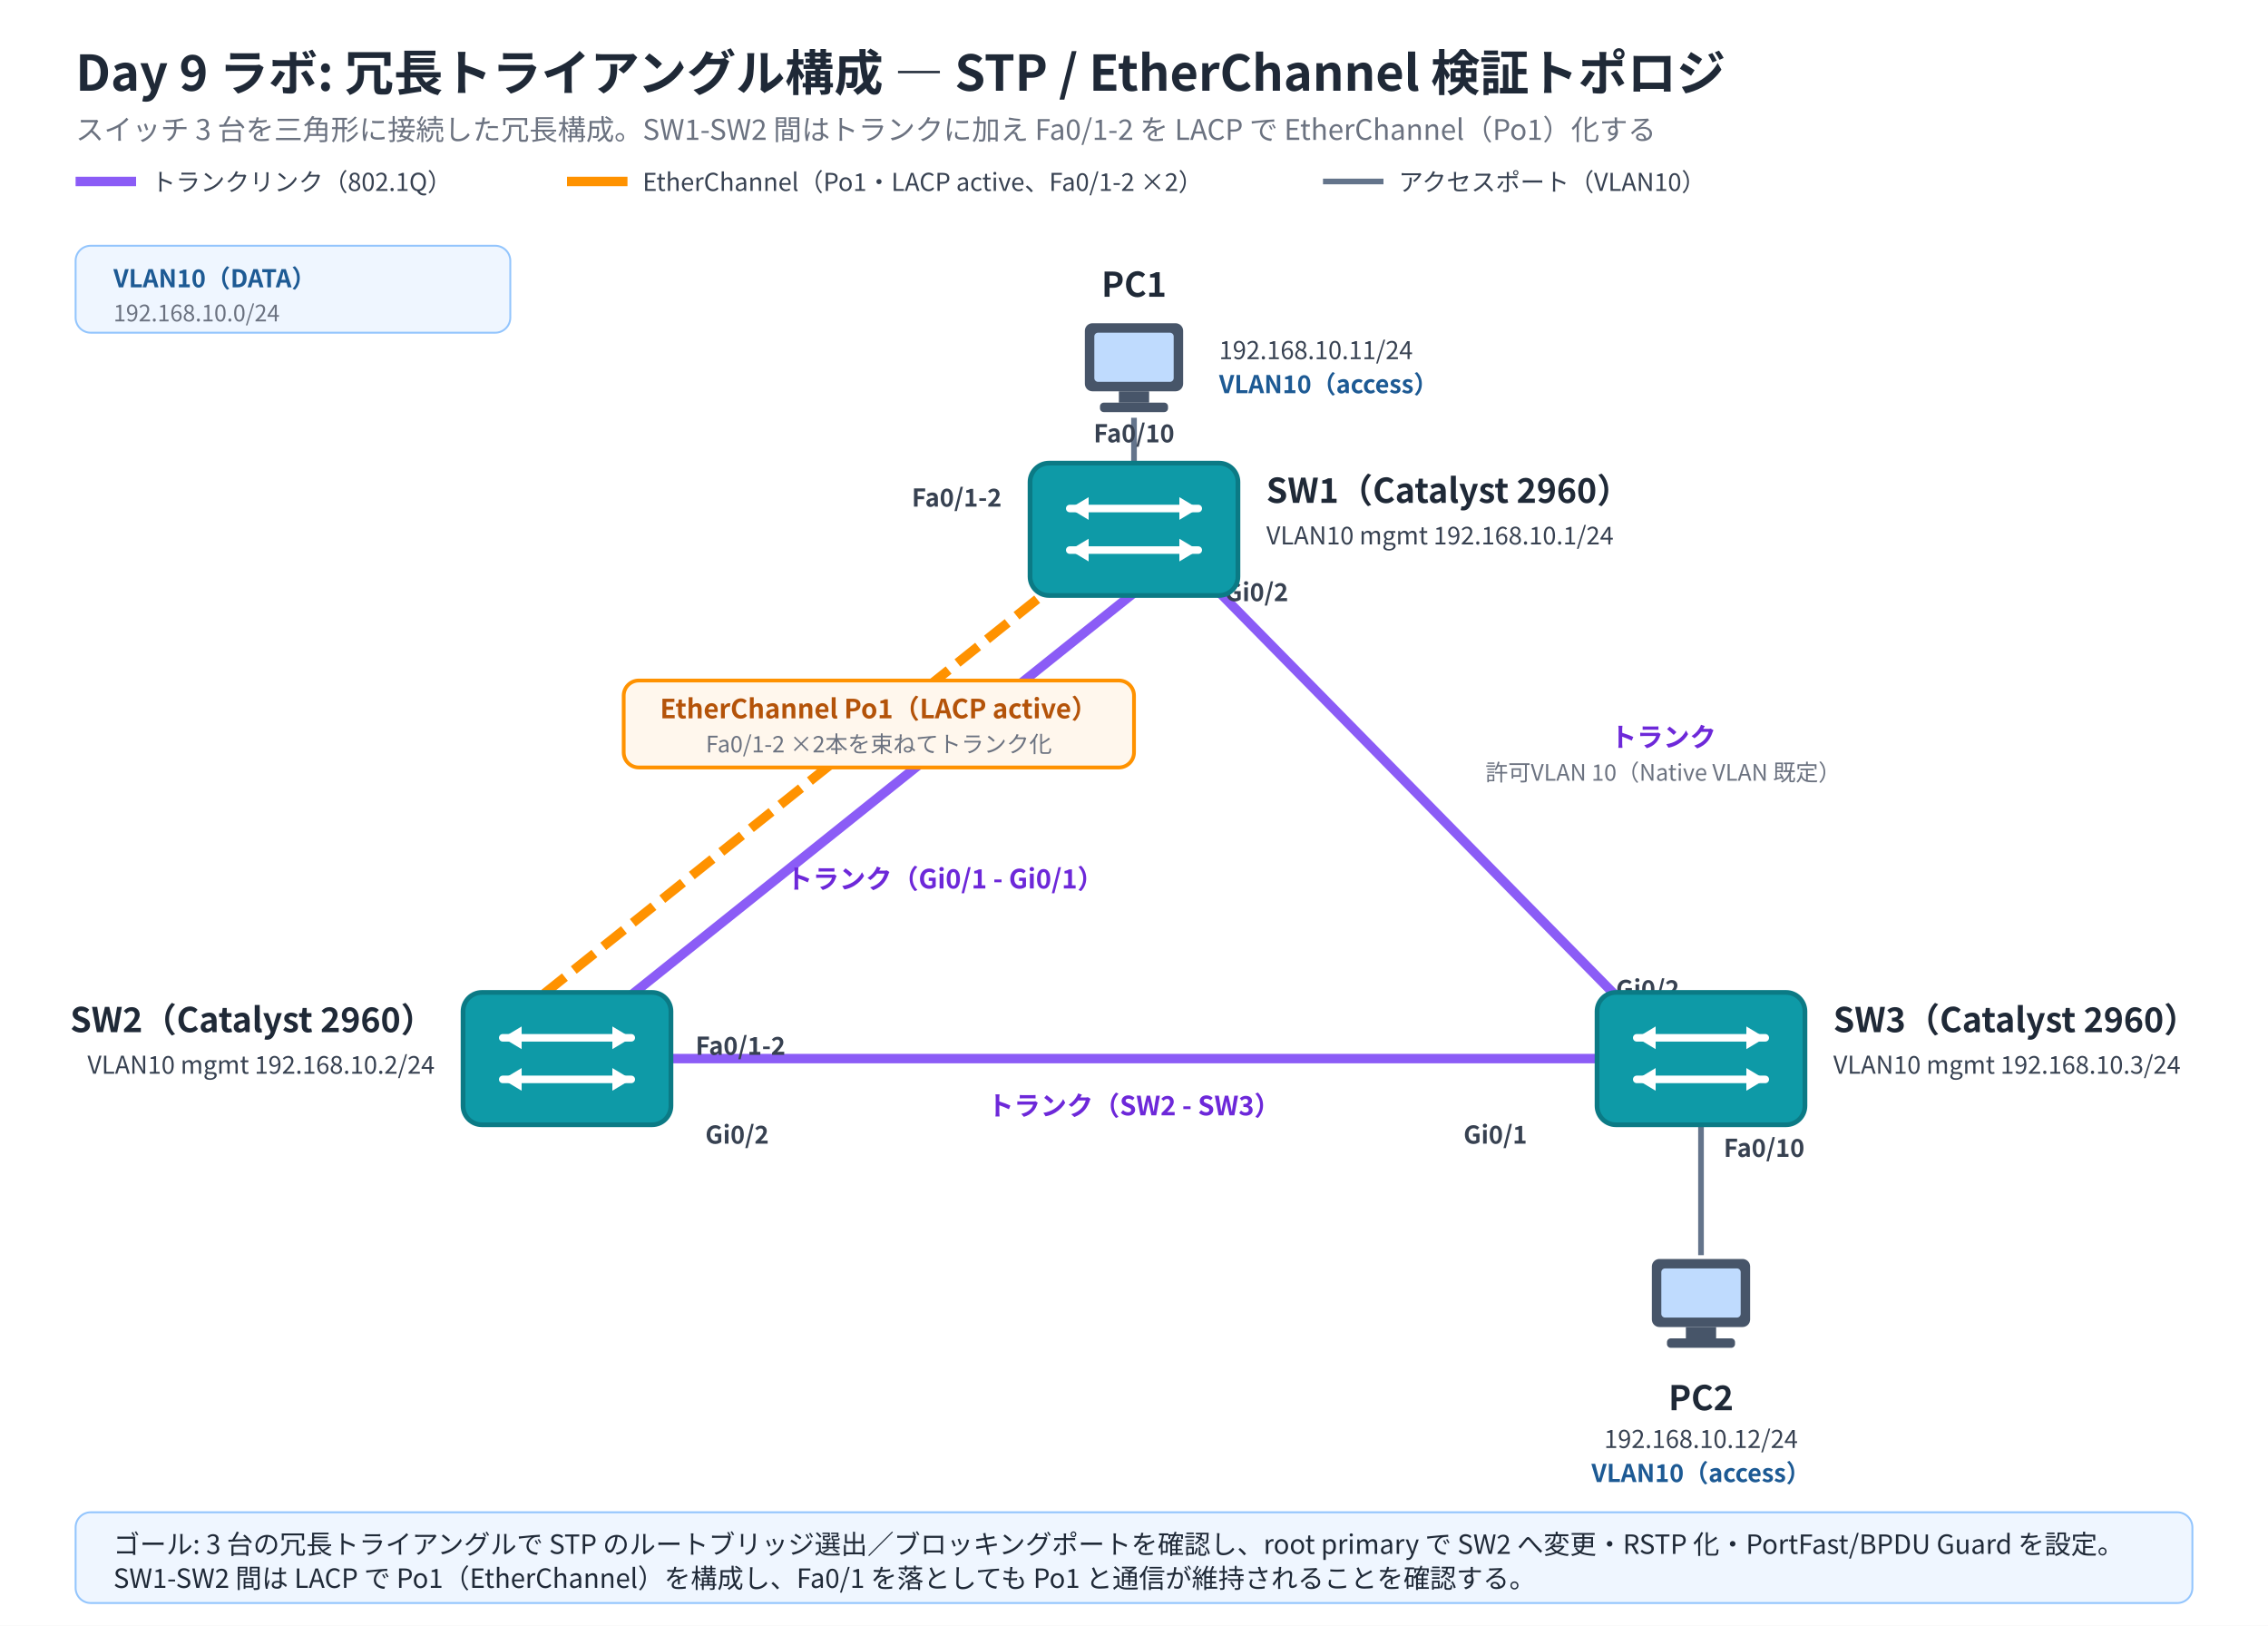
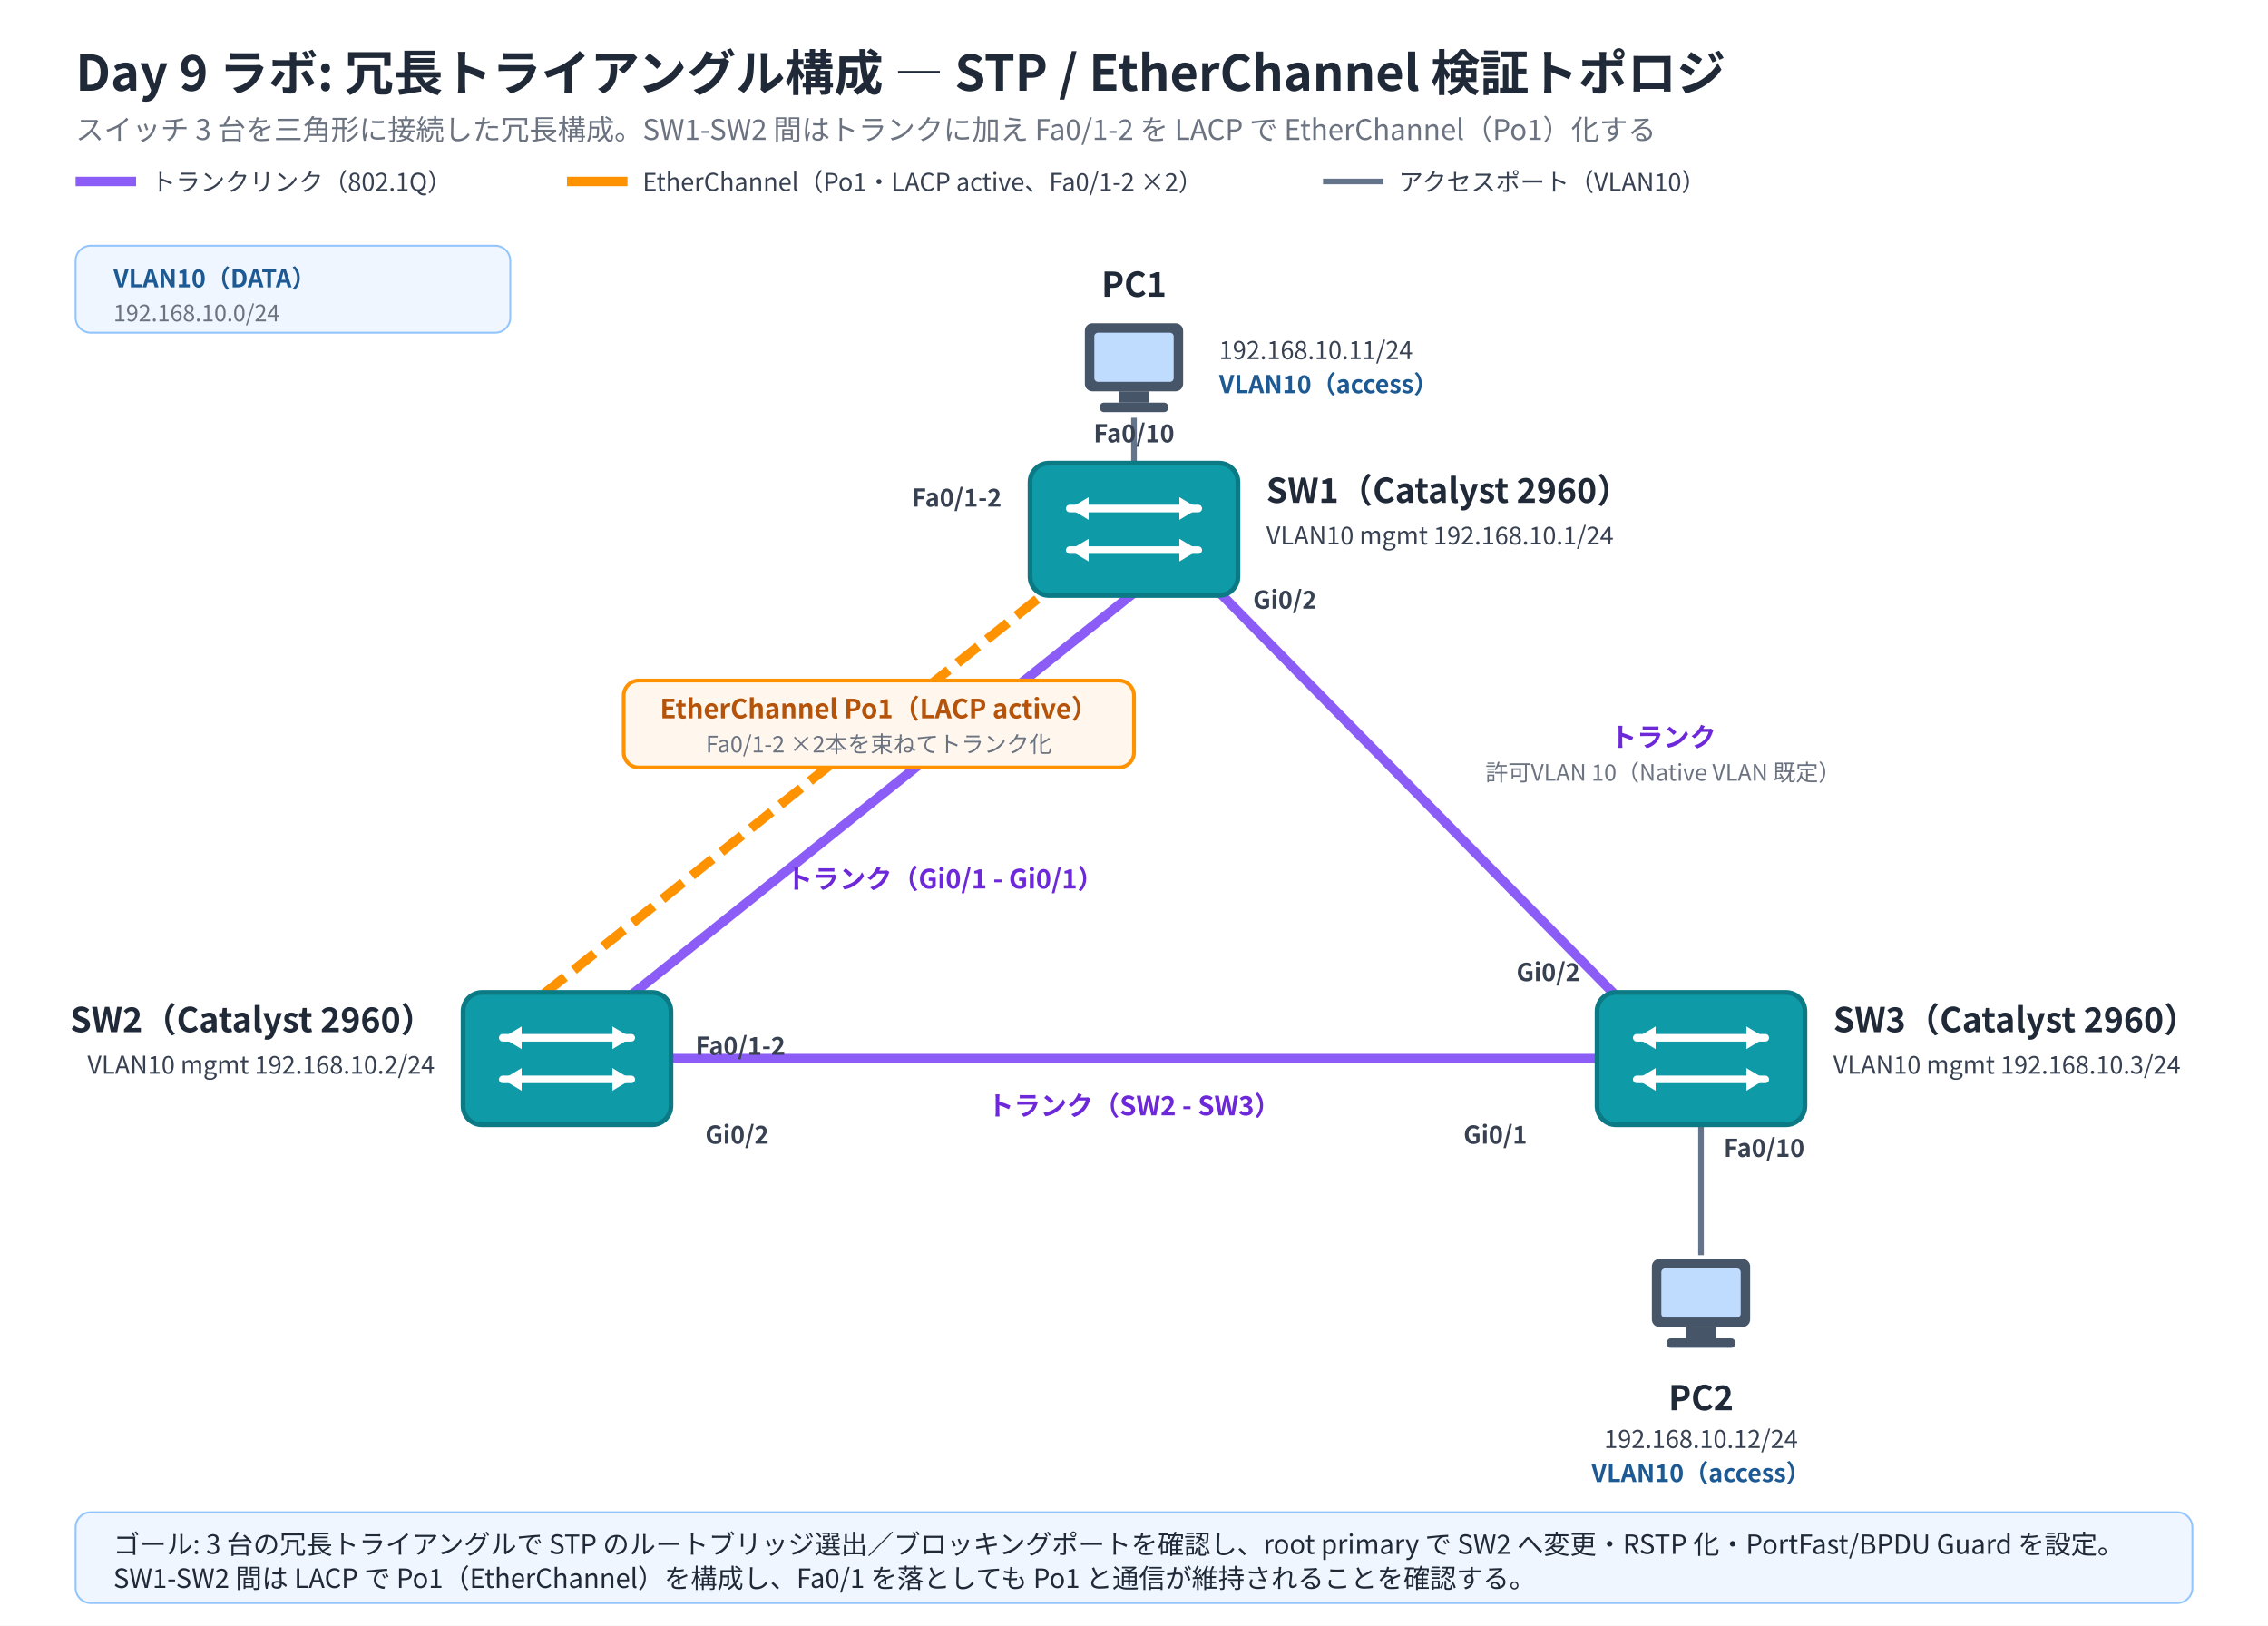
<svg xmlns="http://www.w3.org/2000/svg" width="1200" height="860" viewBox="0 0 1200 860">
  <defs>
    <style>
      text { font-family: "Noto Sans CJK JP", sans-serif; fill: #1f2937; }
      .title { font-size: 26px; font-weight: 700; }
      .sub { font-size: 15px; fill: #6b7280; }
      .devname { font-size: 18px; font-weight: 700; }
      .ip { font-size: 13px; fill: #374151; }
      .iface { font-size: 13px; font-weight: 700; fill: #374151; }
      .vlan { font-size: 13px; font-weight: 700; fill: #1d5a94; }
      .trunklabel { font-size: 14px; font-weight: 700; fill: #6d28d9; }
      .eclabel { font-size: 14px; font-weight: 700; fill: #b45309; }
      .sub2 { font-size: 12px; fill: #6b7280; }
      .legend { font-size: 13px; fill: #374151; }
    </style>
    <g id="pc">
      <rect x="-26" y="-24" width="52" height="36" rx="4" fill="#475569" />
      <rect x="-21" y="-19" width="42" height="26" rx="2" fill="#bfdbfe" />
      <rect x="-8" y="12" width="16" height="6" fill="#475569" />
      <rect x="-18" y="18" width="36" height="5" rx="2" fill="#475569" />
    </g>
    <g id="switch">
      <rect x="-55" y="-35" width="110" height="70" rx="10" fill="#0e9aa7" />
      <rect x="-55" y="-35" width="110" height="70" rx="10" fill="none" stroke="#0b7a85" stroke-width="2.5" />
      <g stroke="#ffffff" stroke-width="4" stroke-linecap="round">
        <line x1="-34" y1="-11" x2="34" y2="-11" />
        <line x1="-34" y1="11" x2="34" y2="11" />
      </g>
      <g fill="#ffffff">
        <path d="M -34 -11 L -24 -17 L -24 -5 Z" />
        <path d="M 34 -11 L 24 -17 L 24 -5 Z" />
        <path d="M 34 11 L 24 5 L 24 17 Z" />
        <path d="M -34 11 L -24 5 L -24 17 Z" />
      </g>
    </g>
  </defs>
  <rect width="1200" height="860" fill="#ffffff" />
  <text class="title" x="40" y="48">Day 9 ラボ: 冗長トライアングル構成 ― STP / EtherChannel 検証トポロジ</text>
  <text class="sub" x="40" y="74">スイッチ 3 台を三角形に接続した冗長構成。SW1-SW2 間はトランクに加え Fa0/1-2 を LACP で EtherChannel（Po1）化する</text>
  <g>
    <line x1="40" y1="96" x2="72" y2="96" stroke="#8b5cf6" stroke-width="5" />
    <text class="legend" x="80" y="101">トランクリンク（802.1Q）</text>
    <line x1="300" y1="96" x2="332" y2="96" stroke="#ff9200" stroke-width="5" />
    <text class="legend" x="340" y="101">EtherChannel（Po1・LACP active、Fa0/1-2 ×2）</text>
    <line x1="700" y1="96" x2="732" y2="96" stroke="#64748b" stroke-width="3" />
    <text class="legend" x="740" y="101">アクセスポート（VLAN10）</text>
  </g>
  <line x1="600" y1="221" x2="600" y2="245" stroke="#64748b" stroke-width="3" />
  <line x1="900" y1="595" x2="900" y2="664" stroke="#64748b" stroke-width="3" />
  <line x1="632" y1="300" x2="868" y2="540" stroke="#8b5cf6" stroke-width="5" />
  <line x1="355" y1="560" x2="845" y2="560" stroke="#8b5cf6" stroke-width="5" />
  <line x1="607" y1="308" x2="307" y2="548" stroke="#8b5cf6" stroke-width="5" />
  <line x1="580" y1="292" x2="280" y2="532" stroke="#ff9200" stroke-width="5" stroke-dasharray="14 6" />
  <text class="iface" x="600" y="234" text-anchor="middle">Fa0/10</text>
  <text class="iface" x="912" y="612">Fa0/10</text>
-   <text class="iface" x="648" y="318">Gi0/2</text>
-   <text class="iface" x="855" y="528">Gi0/2</text>
+   <text class="iface" x="663" y="322">Gi0/2</text>
+   <text class="iface" x="836" y="519" text-anchor="end">Gi0/2</text>
  <text class="iface" x="390" y="605" text-anchor="middle">Gi0/2</text>
  <text class="iface" x="808" y="605" text-anchor="end">Gi0/1</text>
  <text class="iface" x="620" y="290" text-anchor="end">Gi0/1</text>
  <text class="iface" x="285" y="573">Gi0/1</text>
  <text class="iface" x="530" y="268" text-anchor="end">Fa0/1-2</text>
  <text class="iface" x="368" y="558">Fa0/1-2</text>
  <text class="trunklabel" x="880" y="395" text-anchor="middle">トランク</text>
  <text class="sub2" x="880" y="413" text-anchor="middle">許可VLAN 10（Native VLAN 既定）</text>
  <text class="trunklabel" x="600" y="590" text-anchor="middle">トランク（SW2 - SW3）</text>
  <text class="trunklabel" x="500" y="470" text-anchor="middle">トランク（Gi0/1 - Gi0/1）</text>
  <rect x="330" y="360" width="270" height="46" rx="8" fill="#fff7ed" stroke="#ff9200" stroke-width="2" />
  <text class="eclabel" x="465" y="380" text-anchor="middle">EtherChannel Po1（LACP active）</text>
  <text class="sub2" x="465" y="398" text-anchor="middle" fill="#b45309">Fa0/1-2 ×2本を束ねてトランク化</text>
  <use href="#pc" x="600" y="195" />
  <text class="devname" x="600" y="157" text-anchor="middle">PC1</text>
  <text class="ip" x="645" y="190">192.168.10.11/24</text>
  <text class="vlan" x="645" y="208">VLAN10（access）</text>
  <use href="#switch" x="600" y="280" />
  <text class="devname" x="670" y="266">SW1（Catalyst 2960）</text>
  <text class="ip" x="670" y="288">VLAN10 mgmt 192.168.10.1/24</text>
  <use href="#switch" x="300" y="560" />
  <text class="devname" x="230" y="546" text-anchor="end">SW2（Catalyst 2960）</text>
  <text class="ip" x="230" y="568" text-anchor="end">VLAN10 mgmt 192.168.10.2/24</text>
  <use href="#switch" x="900" y="560" />
  <text class="devname" x="970" y="546">SW3（Catalyst 2960）</text>
  <text class="ip" x="970" y="568">VLAN10 mgmt 192.168.10.3/24</text>
  <use href="#pc" x="900" y="690" />
  <text class="devname" x="900" y="746" text-anchor="middle">PC2</text>
  <text class="ip" x="900" y="766" text-anchor="middle">192.168.10.12/24</text>
  <text class="vlan" x="900" y="784" text-anchor="middle">VLAN10（access）</text>
  <rect x="40" y="130" width="230" height="46" rx="8" fill="#eff6ff" stroke="#93c5fd" />
  <text class="vlan" x="60" y="152">VLAN10（DATA）</text>
  <text class="sub2" x="60" y="170">192.168.10.0/24</text>
  <rect x="40" y="800" width="1120" height="48" rx="8" fill="#eff6ff" stroke="#93c5fd" />
  <text x="60" y="822" font-size="14">ゴール: 3 台の冗長トライアングルで STP のルートブリッジ選出／ブロッキングポートを確認し、root primary で SW2 へ変更・RSTP 化・PortFast/BPDU Guard を設定。</text>
  <text x="60" y="840" font-size="14">SW1-SW2 間は LACP で Po1（EtherChannel）を構成し、Fa0/1 を落としても Po1 と通信が維持されることを確認する。</text>
</svg>
